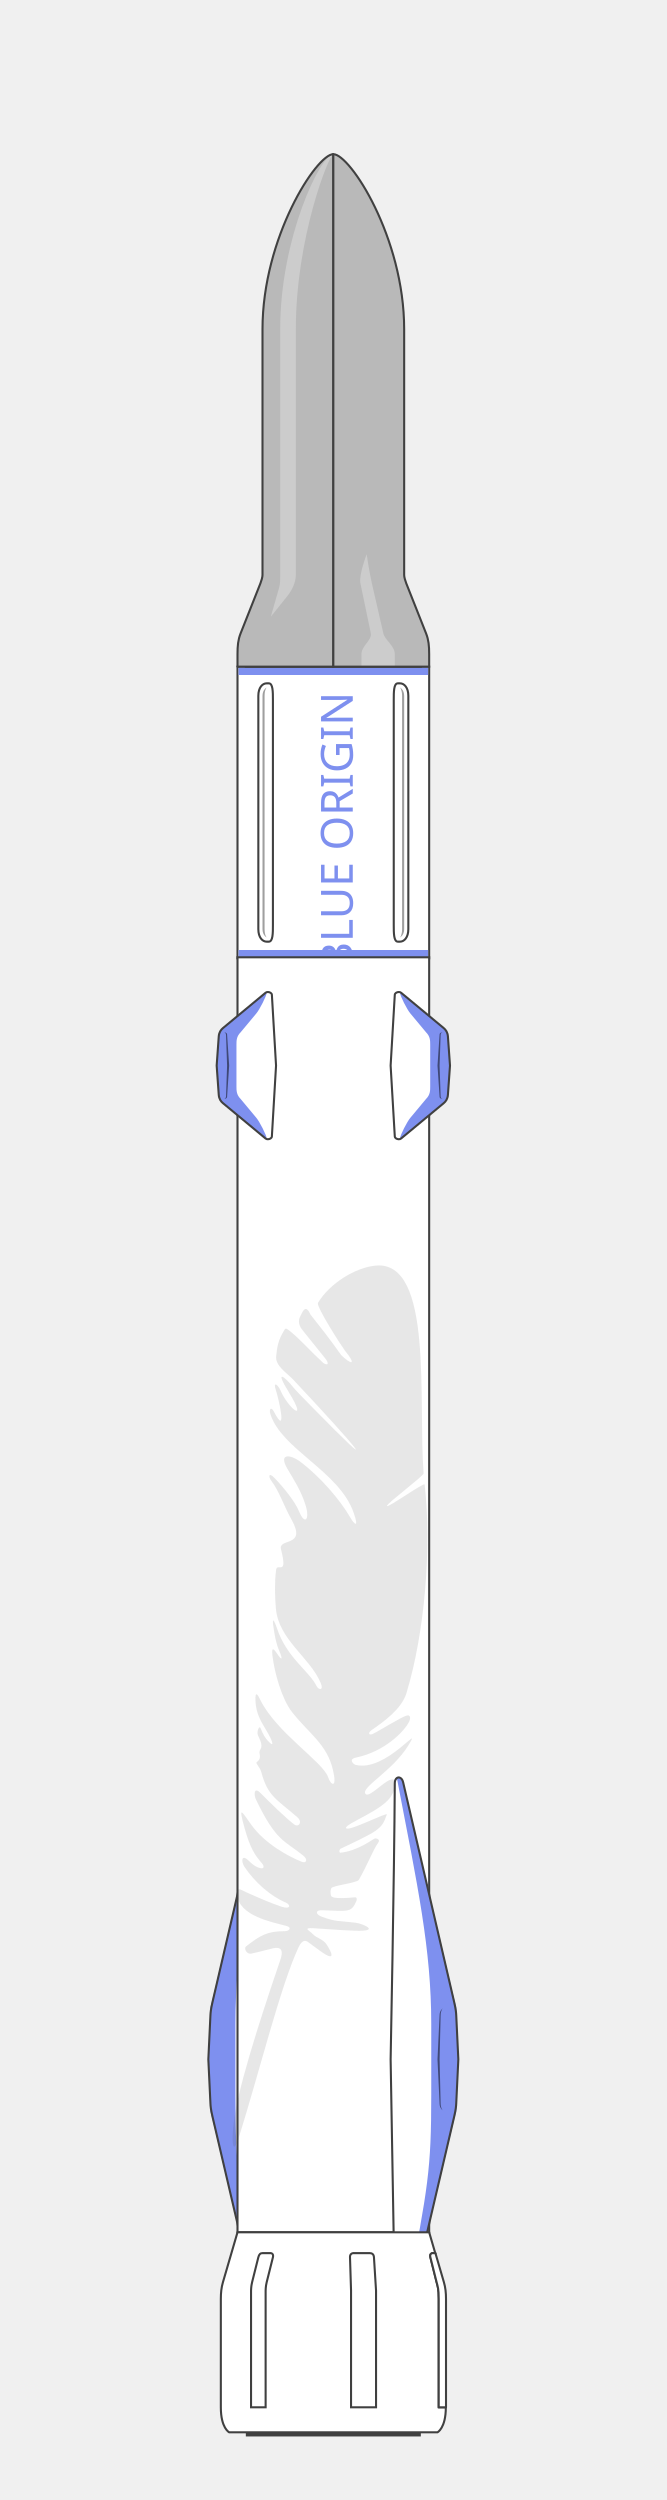
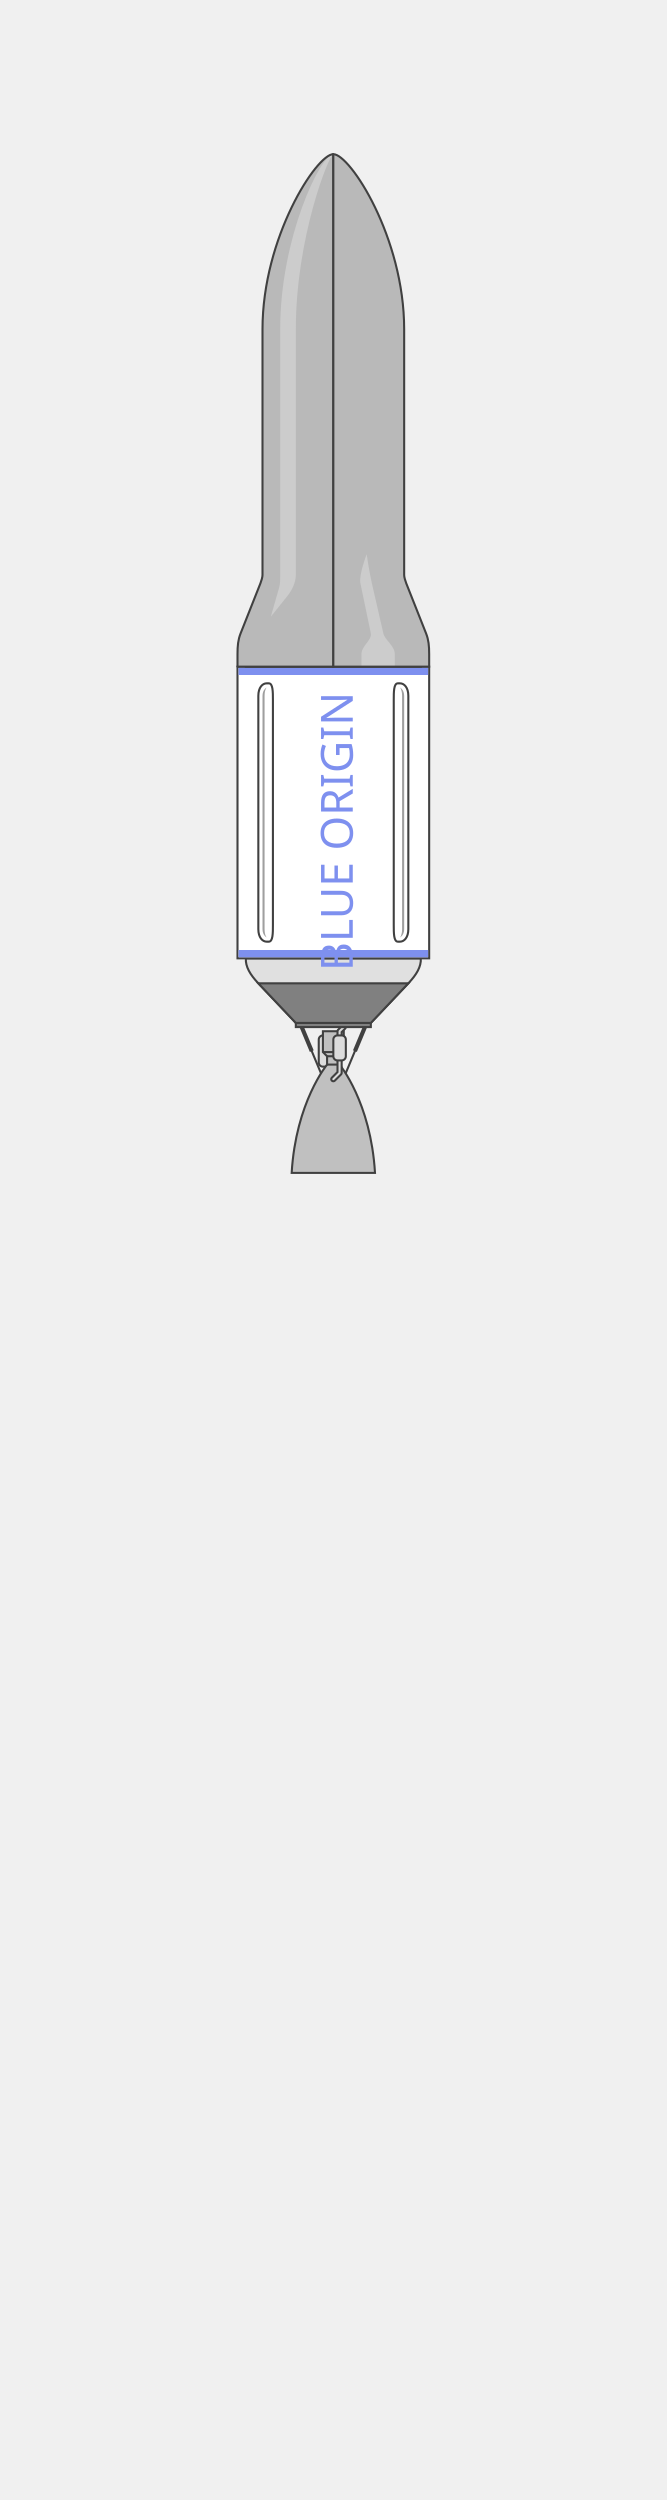
<svg xmlns="http://www.w3.org/2000/svg" xmlns:xlink="http://www.w3.org/1999/xlink" width="640" height="2400" viewBox="0 0 640 2400" id="svg2" version="1.1">
  <defs id="defs4">
    <linearGradient id="linearGradient5059">
      <stop style="stop-color:#e8e8e8;stop-opacity:1;" offset="0" id="stop5055" />
      <stop style="stop-color:#e8e8e8;stop-opacity:0;" offset="1" id="stop5057" />
    </linearGradient>
    <linearGradient xlink:href="#linearGradient5059" id="linearGradient5061" x1="276" y1="-504" x2="276" y2="-476" gradientUnits="userSpaceOnUse" gradientTransform="translate(0,1032)" />
    <linearGradient id="linearGradient5977">
      <stop style="stop-color:#ff8800;stop-opacity:1;" offset="0" id="stop5979" />
      <stop style="stop-color:#ff8800;stop-opacity:0;" offset="1" id="stop5981" />
    </linearGradient>
    <linearGradient xlink:href="#linearGradient5977" id="linearGradient5861" gradientUnits="userSpaceOnUse" x1="112" y1="929.362" x2="104" y2="965.362" gradientTransform="matrix(-1,0,0,1,255,0)" />
    <linearGradient xlink:href="#linearGradient5977" id="linearGradient5907" gradientUnits="userSpaceOnUse" gradientTransform="matrix(-1,0,0,1,256,0)" x1="112" y1="929.362" x2="104" y2="965.362" />
    <linearGradient xlink:href="#linearGradient5977" id="linearGradient6157" gradientUnits="userSpaceOnUse" gradientTransform="matrix(-1,0,0,1,256,0)" x1="112" y1="929.362" x2="108" y2="962.362" />
  </defs>
  <g id="layer1" transform="translate(0,1347.638)" style="display:inline;opacity:1" />
  <g id="layer5" transform="translate(0,352)" style="display:inline">
    <g id="layer17" transform="translate(0,-352)">
-       <g style="display:inline" id="g1074" transform="translate(0,1320)">
+       <g style="display:inline" id="g1074" transform="translate(0,1322)">
+         <rect ry="4" rx="4" y="-328" x="306" height="30" width="14" id="rect45196" style="opacity:1;fill:#dcdcdc;fill-opacity:1;fill-rule:nonzero;stroke:#404040;stroke-width:2;stroke-linecap:butt;stroke-linejoin:round;stroke-miterlimit:4;stroke-dasharray:none;stroke-opacity:1" />
        <path style="display:inline;opacity:1;fill:#c0c0c0;fill-opacity:1;fill-rule:evenodd;stroke:#404040;stroke-width:2;stroke-linecap:butt;stroke-linejoin:miter;stroke-miterlimit:4;stroke-dasharray:none;stroke-opacity:1" d="m 310,988 v 20 l 4,4 v 8 c 0,0 -30,36 -34,104 h 40 40 c -4,-68 -34,-104 -34,-104 v -8 l 4,-4 v -20 h -10 z" id="path5373" transform="translate(0,-1320)" />
        <path id="path5403" d="m 310,-312 h 20" style="fill:none;fill-rule:evenodd;stroke:#404040;stroke-width:2;stroke-linecap:butt;stroke-linejoin:miter;stroke-miterlimit:4;stroke-dasharray:none;stroke-opacity:1" />
        <path style="fill:none;fill-rule:evenodd;stroke:#404040;stroke-width:2;stroke-linecap:butt;stroke-linejoin:miter;stroke-miterlimit:4;stroke-dasharray:none;stroke-opacity:1" d="m 314,-308 h 12" id="path5405" />
        <path id="path5407" d="m 314,-300 h 12" style="fill:none;fill-rule:evenodd;stroke:#404040;stroke-width:2;stroke-linecap:butt;stroke-linejoin:miter;stroke-miterlimit:4;stroke-dasharray:none;stroke-opacity:1" />
-         <path style="fill:#808080;fill-opacity:1;fill-rule:evenodd;stroke:#404040;stroke-width:2;stroke-linecap:butt;stroke-linejoin:miter;stroke-miterlimit:4;stroke-dasharray:none;stroke-opacity:1" d="m 284,976 v 4 l 20,8 h 16 16 l 20,-8 v -4 h -36 z" transform="translate(0,-1320)" id="path226" />
-         <path id="path232" d="m 284,-340 h 72" style="fill:none;fill-rule:evenodd;stroke:#404040;stroke-width:2;stroke-linecap:butt;stroke-linejoin:miter;stroke-miterlimit:4;stroke-dasharray:none;stroke-opacity:1" />
        <path style="fill:none;fill-rule:evenodd;stroke:#404040;stroke-width:2;stroke-linecap:round;stroke-linejoin:miter;stroke-miterlimit:4;stroke-dasharray:none;stroke-opacity:1" d="m 288,-340 20,48" id="path234" />
        <path id="path1043" d="m 288,-340 11.286,27.087" style="fill:none;fill-rule:evenodd;stroke:#404040;stroke-width:4;stroke-linecap:butt;stroke-linejoin:miter;stroke-miterlimit:4;stroke-dasharray:none;stroke-opacity:1" />
        <path id="path1045" d="m 352,-340 -20,48" style="fill:none;fill-rule:evenodd;stroke:#404040;stroke-width:2;stroke-linecap:round;stroke-linejoin:miter;stroke-miterlimit:4;stroke-dasharray:none;stroke-opacity:1" />
        <path style="fill:none;fill-rule:evenodd;stroke:#404040;stroke-width:4;stroke-linecap:butt;stroke-linejoin:miter;stroke-miterlimit:4;stroke-dasharray:none;stroke-opacity:1" d="m 352,-340 -11.286,27.087" id="path1047" />
        <path style="fill:none;fill-rule:evenodd;stroke:#404040;stroke-width:6;stroke-linecap:round;stroke-linejoin:round;stroke-miterlimit:4;stroke-dasharray:none;stroke-opacity:1" d="m 326,-304 v 12 l -6,6" id="path1051" />
        <path id="path1053" d="m 326,-304 v 12 l -6,6" style="fill:none;fill-rule:evenodd;stroke:#dcdcdc;stroke-width:2;stroke-linecap:round;stroke-linejoin:round;stroke-miterlimit:4;stroke-dasharray:none;stroke-opacity:1" />
        <path id="path1055" d="m 330,-346 v 10 l -4,4 v 6" style="fill:none;fill-rule:evenodd;stroke:#404040;stroke-width:6;stroke-linecap:round;stroke-linejoin:round;stroke-miterlimit:4;stroke-dasharray:none;stroke-opacity:1" />
        <path style="fill:none;fill-rule:evenodd;stroke:#dcdcdc;stroke-width:2;stroke-linecap:round;stroke-linejoin:round;stroke-miterlimit:4;stroke-dasharray:none;stroke-opacity:1" d="m 330,-346 v 10 l -4,4 v 6" id="path1057" />
        <rect style="opacity:1;fill:#dcdcdc;fill-opacity:1;fill-rule:nonzero;stroke:#404040;stroke-width:2;stroke-linecap:butt;stroke-linejoin:round;stroke-miterlimit:4;stroke-dasharray:none;stroke-opacity:1" id="rect1049" width="12" height="24" x="320" y="-328" rx="4" ry="4" />
+         <path style="fill:#808080;fill-opacity:1;fill-rule:evenodd;stroke:#404040;stroke-width:2;stroke-linecap:butt;stroke-linejoin:miter;stroke-miterlimit:4;stroke-dasharray:none;stroke-opacity:1" d="m 284,-340 v 4 h 72 v -4 h -36 z" id="path226" />
      </g>
    </g>
    <g id="layer16" transform="translate(0,-352)" style="display:inline">
      <g id="g36270">
-         <path style="display:inline;fill:#808080;fill-opacity:1;fill-rule:evenodd;stroke:#404040;stroke-width:2;stroke-linecap:butt;stroke-linejoin:miter;stroke-miterlimit:4;stroke-dasharray:none;stroke-opacity:1" d="m 236,568 v 8 c 20,28 48,48 48,48 h 36 36 c 0,0 28,-20 48,-48 v -8 h -84 z" id="path4553" transform="translate(0,352)" />
-         <path style="display:inline;fill:none;fill-rule:evenodd;stroke:#404040;stroke-width:2;stroke-linecap:butt;stroke-linejoin:miter;stroke-miterlimit:4;stroke-dasharray:none;stroke-opacity:1" d="M 236,576 H 404" id="path232-1" transform="translate(0,352)" />
+         <path style="display:inline;fill:#e0e0e0;fill-opacity:1;fill-rule:evenodd;stroke:#404040;stroke-width:2;stroke-linecap:butt;stroke-linejoin:miter;stroke-miterlimit:4;stroke-dasharray:none;stroke-opacity:1" d="m 236,920 c -0.393,8 4,15.556 12,24 l 36,38 h 36 36 l 36,-38 c 8,-8.444 12.393,-16 12,-24 h -84 z" id="path45190" />
+         <path style="display:inline;fill:#808080;fill-opacity:1;fill-rule:evenodd;stroke:#404040;stroke-width:2;stroke-linecap:butt;stroke-linejoin:miter;stroke-miterlimit:4;stroke-dasharray:none;stroke-opacity:1" d="m 248,944 36,38 h 36 36 l 36,-38 h -72 z" id="path45188" />
      </g>
    </g>
    <g id="layer18" style="display:inline">
      <g style="display:inline" id="g36294">
        <rect style="opacity:1;fill:#ffffff;fill-opacity:1;fill-rule:nonzero;stroke:#404040;stroke-width:2;stroke-miterlimit:4;stroke-dasharray:none;stroke-opacity:1" id="rect4967" width="184" height="280" x="228" y="288" />
        <rect y="560" x="229" height="7" width="182" id="rect15808" style="opacity:1;fill:#7e90ef;fill-opacity:1;fill-rule:nonzero;stroke:none;stroke-width:2;stroke-linejoin:round;stroke-miterlimit:4;stroke-dasharray:none;stroke-opacity:1" />
        <rect style="opacity:1;fill:#7e90ef;fill-opacity:1;fill-rule:nonzero;stroke:none;stroke-width:2;stroke-linejoin:round;stroke-miterlimit:4;stroke-dasharray:none;stroke-opacity:1" id="rect15810" width="182" height="7" x="229" y="289" />
      </g>
    </g>
    <g id="layer19" style="display:inline">
      <text xml:space="preserve" style="font-style:normal;font-variant:normal;font-weight:normal;font-stretch:normal;font-size:20px;line-height:25px;font-family:Oswald;-inkscape-font-specification:Oswald;text-align:center;letter-spacing:0px;word-spacing:0px;text-anchor:middle;display:inline;fill:#7e90ef;fill-opacity:1;stroke:none;stroke-width:1px;stroke-linecap:butt;stroke-linejoin:miter;stroke-opacity:1" x="-428" y="338.656" id="text4998" transform="rotate(-90)">
        <tspan id="tspan4996" x="-428" y="338.656" style="font-size:42.667px;fill:#7e90ef;fill-opacity:1">BLUE ORIGIN</tspan>
      </text>
    </g>
    <g id="layer20" style="display:inline">
      <g style="display:inline" id="g36306">
        <path style="display:inline;fill:#808080;fill-opacity:1;fill-rule:evenodd;stroke:#404040;stroke-width:2;stroke-linecap:butt;stroke-linejoin:miter;stroke-miterlimit:4;stroke-dasharray:none;stroke-opacity:1" d="m 236,288 v -8 l 48,-48 h 36 36 l 48,48 v 8 h -84 z" id="path35797" />
        <path id="path232-1-9" d="M 236,279.933 H 404" style="display:inline;fill:none;fill-rule:evenodd;stroke:#404040;stroke-width:2;stroke-linecap:butt;stroke-linejoin:miter;stroke-miterlimit:4;stroke-dasharray:none;stroke-opacity:1" />
      </g>
    </g>
    <g id="layer21" style="display:inline">
      <g style="display:inline" id="g15330" transform="translate(0,792)">
        <path transform="translate(0,-968)" id="path5017" d="m 256,480 c -4,0 -8,4 -8,12 v 224 c 0,8 4,12 8,12 h 2 c 4,0 4,-8 4,-16 V 496 c 0,-8 0,-16 -4,-16 z" style="fill:none;fill-rule:evenodd;stroke:#404040;stroke-width:2;stroke-linecap:butt;stroke-linejoin:miter;stroke-miterlimit:4;stroke-dasharray:none;stroke-opacity:1" />
        <path transform="translate(0,-968)" id="path5033" d="m 256,484 c 0,0 -4,2 -4,8 v 100 124 c 0,6 4,8 4,8 0,0 -2,-2 -2,-8 V 592 492 c 0,-6 2,-8 2,-8 z" style="fill:#404040;fill-opacity:0.502;fill-rule:evenodd;stroke:none;stroke-width:1px;stroke-linecap:butt;stroke-linejoin:miter;stroke-opacity:1" />
      </g>
      <g style="display:inline" transform="matrix(-1,0,0,1,640,792)" id="g15761">
        <path style="fill:none;fill-rule:evenodd;stroke:#404040;stroke-width:2;stroke-linecap:butt;stroke-linejoin:miter;stroke-miterlimit:4;stroke-dasharray:none;stroke-opacity:1" d="m 256,480 c -4,0 -8,4 -8,12 v 224 c 0,8 4,12 8,12 h 2 c 4,0 4,-8 4,-16 V 496 c 0,-8 0,-16 -4,-16 z" id="path15757" transform="translate(0,-968)" />
        <path style="fill:#404040;fill-opacity:0.502;fill-rule:evenodd;stroke:none;stroke-width:1px;stroke-linecap:butt;stroke-linejoin:miter;stroke-opacity:1" d="m 256,484 c 0,0 -4,2 -4,8 v 100 124 c 0,6 4,8 4,8 0,0 -2,-2 -2,-8 V 592 492 c 0,-6 2,-8 2,-8 z" id="path15759" transform="translate(0,-968)" />
      </g>
    </g>
  </g>
-   <g id="layer4" transform="translate(0,1320)" style="display:inline">
+   <g id="layer4" transform="translate(0,1320)" style="display:none">
    <g id="layer13" style="display:inline">
      <g style="display:inline" transform="translate(-399,821)" id="g16227">
        <path style="fill:#ffffff;fill-opacity:1;fill-rule:evenodd;stroke:none;stroke-width:2;stroke-linecap:butt;stroke-linejoin:miter;stroke-miterlimit:4;stroke-dasharray:none;stroke-opacity:1" d="M 382.793,1707.332 C 381.001,1707.355 379,1709 379,1713 c -0.495,88.335 -4,265 -4,265 l 2.884,166.494 L 389,2199 c 0.799,3.919 2.001,5.645 3.793,5.668 C 393.607,2204.678 396.058,2204.035 397,2200 l 39,-167 c 1.627,-6.965 1.857,-10.001 2,-13 l 2,-42 -2,-42 c -0.143,-2.999 -0.382,-6.033 -2,-13 l -49,-211 c -0.937,-4.036 -3.393,-4.678 -4.207,-4.668 z" transform="matrix(-1,0,0,1,1039,-2142)" id="path16219" />
        <path id="path16221" transform="matrix(-1,0,0,1,1039,-2142)" d="M 382.795,1707.365 C 381.766,1707.425 381,1708 381,1708 c 20,104 33,164 33,236 v 34 34 c 0,72 -3,88 -23,192 0,0 0.766,0.575 1.795,0.635 C 394.118,2204.712 395.875,2203.938 397,2200 l 37,-156 4,-16 2,-50 -2,-50 -4,-16 -47,-200 c -1.125,-3.938 -2.882,-4.712 -4.205,-4.635 z" style="fill:#7e90ef;fill-opacity:1;fill-rule:evenodd;stroke:none;stroke-width:1px;stroke-linecap:butt;stroke-linejoin:miter;stroke-opacity:1" />
        <path id="path16225" transform="matrix(-1,0,0,1,1039,-2142)" d="M 382.793,1707.332 C 381.001,1707.355 379,1709 379,1713 c -0.495,88.335 -4,265 -4,265 l 2.884,166.494 L 389,2199 c 0.799,3.919 2.001,5.645 3.793,5.668 C 393.607,2204.678 396.058,2204.035 397,2200 l 39,-167 c 1.627,-6.965 1.857,-10.001 2,-13 l 2,-42 -2,-42 c -0.143,-2.999 -0.382,-6.033 -2,-13 l -49,-211 c -0.937,-4.036 -3.393,-4.678 -4.207,-4.668 z" style="fill:none;fill-opacity:1;fill-rule:evenodd;stroke:#404040;stroke-width:2;stroke-linecap:butt;stroke-linejoin:miter;stroke-miterlimit:4;stroke-dasharray:none;stroke-opacity:1" />
      </g>
    </g>
    <g id="layer8" style="display:inline">
      <path id="path35953" d="M 228,-401 V 823 H 412 V -401 h -92 z" style="display:inline;opacity:1;fill:#ffffff;fill-opacity:1;fill-rule:nonzero;stroke:#404040;stroke-width:2;stroke-miterlimit:4;stroke-dasharray:none;stroke-opacity:1" />
    </g>
    <g id="layer9" style="display:inline">
      <path style="display:inline;fill:#404040;fill-opacity:0.125;fill-rule:evenodd;stroke:none;stroke-width:1.102px;stroke-linecap:butt;stroke-linejoin:miter;stroke-opacity:1" d="m 269.802,559.412 c 2.586,-9.652 -2.504,-10.56 -9.389,-8.632 -6.885,1.928 -16.163,4.013 -18.977,4.639 -4.957,1.102 -7.515,-5.124 -5.233,-6.885 13.488,-10.405 19.957,-14.596 36.904,-14.596 5.119,0 6.991,-3.674 2.203,-4.957 -13.455,-3.605 -46,-9.514 -47.564,-30.013 -0.646,-8.468 3.049,-4.885 8.969,-2.25 13.379,5.955 23.092,10.177 33.618,13.714 8.912,2.995 8.935,-1.921 3.875,-4.034 -14.328,-5.982 -29.9,-19.65 -39.658,-34.425 -3.019,-4.571 -3.216,-13.357 4.957,-4.957 3.608,3.708 7.356,5.701 10.443,6.415 3.427,0.793 4.055,-1.615 1.578,-4.555 -6.447,-7.651 -11.115,-13.497 -16.842,-34.29 -5.808,-21.088 -3.26,-16.846 6.354,-3.11 12.836,18.34 36.101,30.861 48.59,35.816 4.804,1.906 5.851,-2.371 1.652,-5.783 -18.197,-14.791 -25.962,-13.284 -45.442,-53.704 -2.388,-4.956 -2.085,-12.868 4.131,-6.61 10.417,10.489 24.172,23.945 32.498,30.294 4.038,3.08 8.588,-2.114 2.754,-7.16 -19.9,-17.215 -28.177,-19.931 -34.411,-43.196 -1.307,-4.879 -5.656,-8.072 -4.421,-9.406 1.15,-1.242 4.142,-2.324 2.818,-8.335 -1.169,-5.305 5.528,-3.326 -1.458,-17.253 -1.719,-3.428 1.119,-10.489 2.495,-6.91 2.358,6.132 4.63,9.467 6.774,11.801 7.991,8.698 3.391,-1.895 0.111,-7.394 -6.485,-10.872 -11.354,-18.189 -11.89,-30.837 -0.491,-11.612 3.08,-4.103 4.507,-1.179 15.473,31.703 60.345,59.735 65.218,74.428 2.618,7.895 8.99,11.497 4.682,-6.885 -5.8,-24.745 -22.581,-34.487 -39.033,-55.232 -10.415,-13.133 -17.26,-38.902 -19.102,-54.885 -1.188,-10.309 2.599,-4.317 5.672,0.156 2.229,3.244 5.317,6.077 0.687,-4.882 -3.262,-7.721 -4.105,-14.717 -5.099,-20.677 -2.523,-15.123 1.68,-4.91 3.01,-0.812 9.237,28.465 31.223,41.483 38.167,55.915 1.692,3.516 7.294,4.725 3.856,-3.305 -10.546,-24.632 -40.322,-41.212 -42.963,-71.33 -0.937,-10.685 -1.379,-25.187 0.209,-37.024 1.023,-7.621 11.565,7.143 4.717,-19.747 -2.872,-11.276 25.098,-1.631 10.257,-28.209 -7.778,-13.931 -11.958,-27.586 -19.59,-37.575 -2.823,-3.695 -2.871,-8.813 3.029,-2.754 9.16,9.406 19.99,23.238 23.409,31.671 5.789,14.278 10.517,8.271 6.735,-4.593 -4.307,-14.649 -11.945,-25.932 -17.751,-35.892 -8.991,-15.424 3.359,-13.459 11.842,-7.158 19.848,14.743 39.081,37.443 48.746,54.252 3.559,6.189 8.514,10.7 3.029,-4.957 C 325.54,92.327 270.581,71.699 259.612,37.659 c -1.756,-5.449 0.962,-7.007 3.029,-3.029 13.933,26.812 4.7,-12.657 2.184,-20.118 -2.979,-8.832 1.994,-5.412 4.457,0.328 7.401,17.254 26.933,32.527 8.15,1.985 -15.341,-24.945 -2.457,-13.355 3.611,-5.595 2.808,3.59 11.546,12.387 19.282,20.277 69.649,71.036 42.744,38.549 -18.681,-26.896 -6.383,-6.801 -17.451,-13.302 -16.524,-22.583 0.884,-8.853 1.887,-15.269 7.203,-24.057 1.52,-2.513 1.422,-3.876 5.739,-0.386 10.73,8.673 20.493,20.09 31.892,30.475 2.25,2.049 7.256,3.323 2.952,-3.143 -0.907,-1.363 -23.39,-28.774 -24.184,-30.277 -2.844,-5.381 -1.491,-8.769 -0.707,-10.495 3.038,-6.425 5.538,-12.121 10.091,-2.099 21.538,26.851 28.614,38.04 29.475,38.881 9.111,8.904 15.55,10.438 3.482,-4.417 -2.241,-2.759 -27.85,-42.34 -25.796,-45.775 11.279,-18.862 35.958,-33.819 55.142,-35.734 56.149,-5.606 40.766,131.385 46.268,199.392 0.206,2.545 -35.398,28.778 -35.206,31.331 0.182,2.422 35.935,-23.003 36.202,-20.64 6.743,59.757 0.35,141.802 -17.52,200.406 -4.58,15.019 -21.526,27.237 -33.411,35.413 -3.752,2.581 -2.779,5.345 0.999,3.717 4.861,-2.095 27.622,-16.502 32.963,-17.763 2.933,-0.693 3.864,2.092 2.094,5.839 -4.59,9.718 -24.192,29.061 -50.659,34.459 -8.597,1.753 -2.303,6.709 -1.008,7.049 29.434,7.71 65.598,-42.621 50.95,-18.727 -15.174,24.75 -45.654,40.283 -41.311,46.543 3.929,5.662 23.968,-20.03 28.367,-12.393 1.315,2.282 -0.159,9.099 -2.957,13.444 -6.925,14.424 -45.335,27.636 -43.969,31.886 1.351,4.202 40.234,-15.953 39.133,-12.951 -2.648,7.218 -3.786,10.412 -10.653,15.451 -6.151,4.514 -26.413,13.851 -33.598,17.236 -1.527,0.719 -1.684,4.061 -0.347,3.924 17.211,-1.761 31.418,-13.313 33.016,-13.654 2.019,-0.431 5.674,1.022 3.201,4.225 -4.318,5.593 -10.079,20.896 -18.445,35.435 -1.746,3.035 -25.59,5.526 -26.554,8.118 -1.058,2.844 -0.594,4.778 -0.321,6.801 0.572,4.256 18.26,2.174 23.31,1.88 1.824,-0.106 1.749,2.416 1.1,3.838 -5.003,10.961 -7.367,9.445 -32.837,8.572 -6.811,-0.233 -6.354,3.933 -0.534,6.121 14.055,5.283 16.198,3.779 32.77,5.88 6.839,0.867 25.128,8.649 -1.151,7.644 -15.931,-0.609 -23.34,-1.481 -39.257,-2.381 -10.724,-0.606 -4.105,2.145 -0.968,5.43 4.462,4.672 9.873,4.643 13.603,10.365 4.677,7.173 9.481,17.415 -6.092,6.153 -4.433,-3.205 -6.712,-4.894 -12.218,-8.935 -3.968,-2.912 -7.102,1.679 -8.768,5.252 -17.278,37.059 -38.373,122.279 -57.559,183.419 -6.78,21.605 -8.355,-3.814 -0.551,-38.006 11.567,-50.674 40.21,-131.254 41.311,-135.361 z" id="path4589" />
    </g>
    <g id="layer10" style="display:inline">
      <g style="display:inline" transform="matrix(-1,0,0,1,1039,-133)" id="g4493">
        <path id="path15793" transform="matrix(-1,0,0,1,1039,-1188)" d="M 382.793,953.332 C 381.001,953.355 379.093,954.424 379,956 l -4,68 4,68 c 0.093,1.576 2.001,2.645 3.793,2.668 C 383.607,1094.678 384.413,1094.487 385,1094 l 41,-34 c 1.961,-1.627 3.719,-4.073 4,-8 l 2,-28 -2,-28 c -0.281,-3.927 -2.039,-6.373 -4,-8 l -41,-34 c -0.587,-0.487 -1.393,-0.678 -2.207,-0.668 z" style="fill:#ffffff;fill-opacity:1;fill-rule:evenodd;stroke:none;stroke-width:2;stroke-linecap:butt;stroke-linejoin:miter;stroke-miterlimit:4;stroke-dasharray:none;stroke-opacity:1" />
        <path style="fill:#7e90ef;fill-opacity:1;fill-rule:evenodd;stroke:none;stroke-width:1px;stroke-linecap:butt;stroke-linejoin:miter;stroke-opacity:1" d="m 384,954 c 0,3 6.895,16.405 10,20 l 15,18 c 4,4 4,8 4,12 v 20 20 c 0,4 0,8 -4,12 l -15,18 c -3.105,3.595 -10,17 -10,20 3,-1 42,-34 42,-34 2,-1.579 3.719,-4.073 4,-8 l 2,-28 -2,-28 c -0.281,-3.927 -2,-6.421 -4,-8 0,0 -39,-33 -42,-34 z" transform="matrix(-1,0,0,1,1039,-1188)" id="path4524" />
        <path style="fill:none;fill-opacity:1;fill-rule:evenodd;stroke:#404040;stroke-width:2;stroke-linecap:butt;stroke-linejoin:miter;stroke-miterlimit:4;stroke-dasharray:none;stroke-opacity:1" d="M 382.793,953.332 C 381.001,953.355 379.093,954.424 379,956 l -4,68 4,68 c 0.093,1.576 2.001,2.645 3.793,2.668 C 383.607,1094.678 384.413,1094.487 385,1094 l 41,-34 c 1.961,-1.627 3.719,-4.073 4,-8 l 2,-28 -2,-28 c -0.281,-3.927 -2.039,-6.373 -4,-8 l -41,-34 c -0.587,-0.487 -1.393,-0.678 -2.207,-0.668 z" transform="matrix(-1,0,0,1,1039,-1188)" id="path4529" />
        <path style="fill:#000000;fill-opacity:0.502;fill-rule:evenodd;stroke:none;stroke-width:1px;stroke-linecap:butt;stroke-linejoin:miter;stroke-opacity:1" d="m 425,992 c 1e-13,0 -2.867,-5e-13 -3,2 l -2,30 2,30 c 0.133,2 3,2 3,2 0,0 -2,0 -2,-3 l -1,-29 1,-29 c 0,-3 2,-3 2,-3 z" transform="matrix(-1,0,0,1,1039,-1188)" id="path4491" />
      </g>
      <g style="display:inline" id="g15806" transform="translate(-399,-133)">
        <path style="fill:#ffffff;fill-opacity:1;fill-rule:evenodd;stroke:none;stroke-width:2;stroke-linecap:butt;stroke-linejoin:miter;stroke-miterlimit:4;stroke-dasharray:none;stroke-opacity:1" d="M 382.793,953.332 C 381.001,953.355 379.093,954.424 379,956 l -4,68 4,68 c 0.093,1.576 2.001,2.645 3.793,2.668 C 383.607,1094.678 384.413,1094.487 385,1094 l 41,-34 c 1.961,-1.627 3.719,-4.073 4,-8 l 2,-28 -2,-28 c -0.281,-3.927 -2.039,-6.373 -4,-8 l -41,-34 c -0.587,-0.487 -1.393,-0.678 -2.207,-0.668 z" transform="matrix(-1,0,0,1,1039,-1188)" id="path15798" />
        <path id="path15800" transform="matrix(-1,0,0,1,1039,-1188)" d="m 384,954 c 0,3 6.895,16.405 10,20 l 15,18 c 4,4 4,8 4,12 v 20 20 c 0,4 0,8 -4,12 l -15,18 c -3.105,3.595 -10,17 -10,20 3,-1 42,-34 42,-34 2,-1.579 3.719,-4.073 4,-8 l 2,-28 -2,-28 c -0.281,-3.927 -2,-6.421 -4,-8 0,0 -39,-33 -42,-34 z" style="fill:#7e90ef;fill-opacity:1;fill-rule:evenodd;stroke:none;stroke-width:1px;stroke-linecap:butt;stroke-linejoin:miter;stroke-opacity:1" />
        <path id="path15802" transform="matrix(-1,0,0,1,1039,-1188)" d="M 382.793,953.332 C 381.001,953.355 379.093,954.424 379,956 l -4,68 4,68 c 0.093,1.576 2.001,2.645 3.793,2.668 C 383.607,1094.678 384.413,1094.487 385,1094 l 41,-34 c 1.961,-1.627 3.719,-4.073 4,-8 l 2,-28 -2,-28 c -0.281,-3.927 -2.039,-6.373 -4,-8 l -41,-34 c -0.587,-0.487 -1.393,-0.678 -2.207,-0.668 z" style="fill:none;fill-opacity:1;fill-rule:evenodd;stroke:#404040;stroke-width:2;stroke-linecap:butt;stroke-linejoin:miter;stroke-miterlimit:4;stroke-dasharray:none;stroke-opacity:1" />
        <path id="path15804" transform="matrix(-1,0,0,1,1039,-1188)" d="m 425,992 c 1e-13,0 -2.867,-5e-13 -3,2 l -2,30 2,30 c 0.133,2 3,2 3,2 0,0 -2,0 -2,-3 l -1,-29 1,-29 c 0,-3 2,-3 2,-3 z" style="fill:#000000;fill-opacity:0.502;fill-rule:evenodd;stroke:none;stroke-width:1px;stroke-linecap:butt;stroke-linejoin:miter;stroke-opacity:1" />
      </g>
      <g style="display:inline" id="g4499" transform="matrix(-1,0,0,1,1039,821)">
        <path id="path16217" transform="matrix(-1,0,0,1,1039,-2142)" d="M 382.793,1707.332 C 381.001,1707.355 379,1709 379,1713 c -0.495,88.335 -4,265 -4,265 l 2.884,166.494 L 389,2199 c 0.799,3.919 2.001,5.645 3.793,5.668 C 393.607,2204.678 396.058,2204.035 397,2200 l 39,-167 c 1.627,-6.965 1.857,-10.001 2,-13 l 2,-42 -2,-42 c -0.143,-2.999 -0.382,-6.033 -2,-13 l -49,-211 c -0.937,-4.036 -3.393,-4.678 -4.207,-4.668 z" style="fill:#ffffff;fill-opacity:1;fill-rule:evenodd;stroke:none;stroke-width:2;stroke-linecap:butt;stroke-linejoin:miter;stroke-miterlimit:4;stroke-dasharray:none;stroke-opacity:1" />
        <path style="fill:#7e90ef;fill-opacity:1;fill-rule:evenodd;stroke:none;stroke-width:1px;stroke-linecap:butt;stroke-linejoin:miter;stroke-opacity:1" d="M 382.795,1707.365 C 381.766,1707.425 381,1708 381,1708 c 20,104 33,164 33,236 v 34 34 c 0,72 -3,88 -23,192 0,0 0.766,0.575 1.795,0.635 C 394.118,2204.712 395.875,2203.938 397,2200 l 37,-156 4,-16 2,-50 -2,-50 -4,-16 -47,-200 c -1.125,-3.938 -2.882,-4.712 -4.205,-4.635 z" transform="matrix(-1,0,0,1,1039,-2142)" id="path4536-3" />
        <path style="fill:#000000;fill-opacity:0.502;fill-rule:evenodd;stroke:none;stroke-width:1px;stroke-linecap:butt;stroke-linejoin:miter;stroke-opacity:1" d="m 425,1929 c -1e-13,0 -2.814,2.002 -3,6 l -2,43 2,43 c 0.186,3.998 3,6 3,6 0,0 -2,-2 -2,-7 l -1,-42 1,-42 c 1e-13,-5 2,-7 2,-7 z" transform="matrix(-1,0,0,1,1039,-2142)" id="path4497" />
        <path style="fill:none;fill-opacity:1;fill-rule:evenodd;stroke:#404040;stroke-width:2;stroke-linecap:butt;stroke-linejoin:miter;stroke-miterlimit:4;stroke-dasharray:none;stroke-opacity:1" d="M 382.793,1707.332 C 381.001,1707.355 379,1709 379,1713 c -0.495,88.335 -4,265 -4,265 l 2.884,166.494 L 389,2199 c 0.799,3.919 2.001,5.645 3.793,5.668 C 393.607,2204.678 396.058,2204.035 397,2200 l 39,-167 c 1.627,-6.965 1.857,-10.001 2,-13 l 2,-42 -2,-42 c -0.143,-2.999 -0.382,-6.033 -2,-13 l -49,-211 c -0.937,-4.036 -3.393,-4.678 -4.207,-4.668 z" transform="matrix(-1,0,0,1,1039,-2142)" id="path15763" />
      </g>
    </g>
    <g id="layer11" style="display:inline" />
    <g id="layer14" style="display:inline">
      <path id="path36174" d="m 228,2143 -14,48 c -1.458,5 -2,10 -2,16 v 104 c 0,20 8,24 8,24 h 100 100 c 0,0 8,-4 8,-24 h -6.834 v -104 c -1e-13,-10 -0.962,-11.847 -2,-16 l -6,-24 c -0.733,-2.933 1,-4 2,-4 h 2.668 L 412,2143 Z" style="display:inline;opacity:1;fill:#ffffff;fill-opacity:1;fill-rule:nonzero;stroke:#404040;stroke-width:2;stroke-miterlimit:4;stroke-dasharray:none;stroke-opacity:1" transform="translate(0,-1320)" />
      <path id="path4469" d="m 336,847 c -0.189,-3.017 2,-4 3,-4 h 16 c 2,0 3.811,0.983 4,4 l 2,32 V 991 H 337 V 879 Z" style="display:inline;fill:#ffffff;fill-opacity:1;fill-rule:evenodd;stroke:#404040;stroke-width:2;stroke-linecap:butt;stroke-linejoin:miter;stroke-miterlimit:4;stroke-dasharray:none;stroke-opacity:1" />
      <path style="display:inline;fill:#ffffff;fill-opacity:1;fill-rule:evenodd;stroke:#404040;stroke-width:2;stroke-linecap:butt;stroke-linejoin:miter;stroke-miterlimit:4;stroke-dasharray:none;stroke-opacity:1" d="m 262,847 c 0.733,-2.933 -1,-4 -2,-4 h -8 c -2,0 -3.267,1.067 -4,4 l -6,24 c -1,4 -1,8 -1,8 v 112 h 14 V 879 c 0,0 0,-4 1,-8 z" id="path4471" />
      <path id="path36033" d="m 415.166,843 c -1,0 -2.733,1.067 -2,4 l 6,24 c 1.038,4.153 2,6 2,16 v 104 h 7 V 887 c 0,-6 -0.542,-11 -2,-16 L 418,843 Z" style="display:inline;fill:#ffffff;fill-opacity:1;fill-rule:evenodd;stroke:#404040;stroke-width:2;stroke-linecap:butt;stroke-linejoin:round;stroke-miterlimit:4;stroke-dasharray:none;stroke-opacity:1" />
      <rect style="display:inline;opacity:1;fill:#404040;fill-opacity:1;fill-rule:nonzero;stroke:none;stroke-width:2;stroke-miterlimit:4;stroke-dasharray:none;stroke-opacity:1" id="rect36352" width="168" height="4" x="236" y="1015" />
    </g>
    <g id="layer15" style="display:none">
      <path style="fill:#5a5a5a;fill-opacity:1;fill-rule:evenodd;stroke:#404040;stroke-width:2;stroke-linecap:butt;stroke-linejoin:miter;stroke-miterlimit:4;stroke-dasharray:none;stroke-opacity:1" d="m 385.166,892 11.328,2.079 12.623,37.227 12.145,96.625 c 1.5,4.688 -15.5,4.558 -15.875,1.995 L 392.953,931.007 c -0.501,-3.985 -3.965,-5.829 -3.965,-5.829 C 385.456,918.891 385.166,892 385.166,892 Z" id="path36166" />
      <path id="path36168" d="m 407.621,1030.865 c -0.313,-2.438 11.594,-3.122 11.906,-1.497 l 3.741,30.563 -12.342,-1.698 z" style="fill:#e0e0e0;fill-opacity:1;fill-rule:evenodd;stroke:#404040;stroke-width:2;stroke-linecap:butt;stroke-linejoin:miter;stroke-miterlimit:4;stroke-dasharray:none;stroke-opacity:1" />
      <rect y="1057" x="408.166" height="4" width="18" id="rect36170" style="opacity:1;fill:#5a5a5a;fill-opacity:1;fill-rule:nonzero;stroke:#404040;stroke-width:2;stroke-linecap:round;stroke-linejoin:round;stroke-miterlimit:4;stroke-dasharray:none;stroke-opacity:1" />
      <path style="display:inline;fill:#404040;fill-opacity:1;fill-rule:evenodd;stroke:none;stroke-width:1px;stroke-linecap:butt;stroke-linejoin:miter;stroke-opacity:1" d="m 410.166,1054 c 2.478,0.485 8.578,1.144 11.765,-2.793 0,0 1.137,1.51 1.323,1.589 C 424.138,1056.022 425.994,1056 425.994,1056 l 0.172,1 h -15 z" id="path36172" />
      <path id="path36158" d="m 303,892 c -5,24 -5.76,28 -6,36 l -3,100 h -24 l 3,-100 c 0.24,-8 1,-12 6,-36 z" style="fill:#ffffff;fill-opacity:1;fill-rule:evenodd;stroke:#404040;stroke-width:2;stroke-linecap:butt;stroke-linejoin:round;stroke-miterlimit:4;stroke-dasharray:none;stroke-opacity:1" />
      <path style="fill:#e0e0e0;fill-opacity:1;fill-rule:evenodd;stroke:#404040;stroke-width:2;stroke-linecap:butt;stroke-linejoin:miter;stroke-miterlimit:4;stroke-dasharray:none;stroke-opacity:1" d="m 196.218,1030.798 c 0.132,-0.426 -11.379,-2.095 -11.758,-2.398 l -6.395,31.354 L 190.5,1059 Z" id="path36140" />
      <path id="path36134" d="m 225.5,892 -8.118,4.421 -15.419,36.159 L 182.5,1028 c -0.448,2.435 15.312,4.946 15.677,3.198 l 19.925,-97.687 C 218.905,929.575 222.5,928 222.5,928 c 4,-6 3,-36 3,-36 z" style="fill:#5a5a5a;fill-opacity:1;fill-rule:evenodd;stroke:#404040;stroke-width:2;stroke-linecap:butt;stroke-linejoin:miter;stroke-miterlimit:4;stroke-dasharray:none;stroke-opacity:1" />
      <path style="fill:#ffffff;fill-opacity:1;fill-rule:evenodd;stroke:#404040;stroke-width:2;stroke-linecap:butt;stroke-linejoin:round;stroke-miterlimit:4;stroke-dasharray:none;stroke-opacity:1" d="m 222.5,892 c 0,0 -13.32,28 -15,36 l -21,100 h -5 l 21,-100 c 1.68,-8 15,-36 15,-36 z" id="path36136" />
      <path id="path36138" d="m 224.5,982 -27.768,14" style="fill:none;fill-rule:evenodd;stroke:#404040;stroke-width:4;stroke-linecap:round;stroke-linejoin:miter;stroke-miterlimit:4;stroke-dasharray:none;stroke-opacity:1" />
      <path id="path36152" d="m 289,1028 h -12 l -1,32 h 12 z" style="fill:#e0e0e0;fill-opacity:1;fill-rule:evenodd;stroke:#404040;stroke-width:2;stroke-linecap:butt;stroke-linejoin:miter;stroke-miterlimit:4;stroke-dasharray:none;stroke-opacity:1" />
      <path style="fill:#5a5a5a;fill-opacity:1;fill-rule:evenodd;stroke:#404040;stroke-width:2;stroke-linecap:butt;stroke-linejoin:miter;stroke-miterlimit:4;stroke-dasharray:none;stroke-opacity:1" d="m 291,996 h -14 l -1,32 C 275.956,1030.519 290,1030.254 290,1028 Z" id="path36164" />
      <rect y="1015" x="236" height="4" width="168" id="rect36160" style="display:inline;opacity:1;fill:#404040;fill-opacity:1;fill-rule:nonzero;stroke:none;stroke-width:2;stroke-miterlimit:4;stroke-dasharray:none;stroke-opacity:1" />
      <path id="path36148" d="m 228,2143 -14,48 c -1.458,5 -2,10 -2,16 v 104 c 0,20 8,24 8,24 h 100 100 c 0,0 8,-4 8,-24 h -6.834 v -104 c -1e-13,-10 -0.962,-11.847 -2,-16 l -6,-24 c -0.733,-2.933 1,-4 2,-4 h 2.668 L 412,2143 Z" style="display:inline;opacity:1;fill:#ffffff;fill-opacity:1;fill-rule:nonzero;stroke:#404040;stroke-width:2;stroke-miterlimit:4;stroke-dasharray:none;stroke-opacity:1" transform="translate(0,-1320)" />
      <rect style="opacity:1;fill:#5a5a5a;fill-opacity:1;fill-rule:nonzero;stroke:#404040;stroke-width:2;stroke-linecap:round;stroke-linejoin:round;stroke-miterlimit:4;stroke-dasharray:none;stroke-opacity:1" id="rect36142" width="18" height="4" x="-193.5" y="1057" transform="scale(-1,1)" />
      <path id="path36144" d="m 191.5,1056 -12.735,-4 c -0.884,3.226 -3.094,4 -3.094,4 l -0.172,1 h 15 z" style="display:inline;fill:#404040;fill-opacity:1;fill-rule:evenodd;stroke:none;stroke-width:1px;stroke-linecap:butt;stroke-linejoin:miter;stroke-opacity:1" />
      <path style="display:inline;fill:#787878;fill-opacity:1;fill-rule:evenodd;stroke:#404040;stroke-width:2;stroke-linecap:butt;stroke-linejoin:miter;stroke-miterlimit:4;stroke-dasharray:none;stroke-opacity:1" d="m 336,847 c -0.189,-3.017 2,-4 3,-4 h 16 c 2,0 3.811,0.983 4,4 l 2,32 V 991 H 337 V 879 Z" id="path35992" />
      <path id="path35994" d="m 262,847 c 0.733,-2.933 -1,-4 -2,-4 h -8 c -2,0 -3.267,1.067 -4,4 l -6,24 c -1,4 -1,8 -1,8 v 112 h 14 V 879 c 0,0 0,-4 1,-8 z" style="display:inline;fill:#787878;fill-opacity:1;fill-rule:evenodd;stroke:#404040;stroke-width:2;stroke-linecap:butt;stroke-linejoin:miter;stroke-miterlimit:4;stroke-dasharray:none;stroke-opacity:1" />
      <path style="display:inline;fill:#787878;fill-opacity:1;fill-rule:evenodd;stroke:#404040;stroke-width:2;stroke-linecap:butt;stroke-linejoin:miter;stroke-miterlimit:4;stroke-dasharray:none;stroke-opacity:1" d="m 260,2163 c -2,0 -3.267,1.067 -4,4 l -6,24 c -1,4 -1,8 -1,8 v 112 h 6 v -112 c 0,0 0,-4 1,-8 l 6,-24 c 0.733,-2.933 -1,-4 -2,-4 z" transform="translate(0,-1320)" id="path36023" />
      <path style="display:inline;fill:#787878;fill-opacity:1;fill-rule:evenodd;stroke:#404040;stroke-width:2;stroke-linecap:butt;stroke-linejoin:miter;stroke-miterlimit:4;stroke-dasharray:none;stroke-opacity:1" d="m 339,2163 c -1,0 -3.189,0.983 -3,4 l 1,32 v 112 h 21 v -112 l -2,-32 c -0.189,-3.017 -2,-4 -4,-4 z" transform="translate(0,-1320)" id="path36028" />
      <path style="display:inline;fill:#787878;fill-opacity:1;fill-rule:evenodd;stroke:#404040;stroke-width:2;stroke-linecap:butt;stroke-linejoin:round;stroke-miterlimit:4;stroke-dasharray:none;stroke-opacity:1" d="m 415.166,2163 c -1,0 -2.733,1.067 -2,4 l 6,24 C 420.204,2195.153 421,2197 421,2207 v 104 h 4.332 v -104 c 0,-6 -0.542,-11 -2,-16 z" transform="translate(0,-1320)" id="path36042" />
      <path style="fill:#5a5a5a;fill-opacity:1;fill-rule:evenodd;stroke:#404040;stroke-width:2;stroke-linecap:butt;stroke-linejoin:miter;stroke-miterlimit:4;stroke-dasharray:none;stroke-opacity:1" d="m 421,892 8.118,4.421 15.419,36.159 L 464,1028 l -15.677,3.198 -19.925,-97.687 C 427.595,929.575 424,928 424,928 c -4,-6 -3,-36 -3,-36 z" id="path36087" />
      <path style="fill:#ffffff;fill-opacity:1;fill-rule:evenodd;stroke:#404040;stroke-width:2;stroke-linecap:butt;stroke-linejoin:round;stroke-miterlimit:4;stroke-dasharray:none;stroke-opacity:1" d="m 337,892 c 5,24 5.76,28 6,36 l 3,100 h 24 l -3,-100 c -0.24,-8 -1,-12 -6,-36 z" id="path36047" />
      <path style="fill:#e0e0e0;fill-opacity:1;fill-rule:evenodd;stroke:#404040;stroke-width:2;stroke-linecap:butt;stroke-linejoin:miter;stroke-miterlimit:4;stroke-dasharray:none;stroke-opacity:1" d="m 351,1028 h 12 l 1,32 h -12 z" id="path36054" />
      <rect style="opacity:1;fill:#5a5a5a;fill-opacity:1;fill-rule:nonzero;stroke:#404040;stroke-width:2;stroke-linecap:round;stroke-linejoin:round;stroke-miterlimit:4;stroke-dasharray:none;stroke-opacity:1" id="rect36056" width="18" height="4" x="349" y="1057" />
      <path style="fill:#404040;fill-opacity:1;fill-rule:evenodd;stroke:none;stroke-width:1px;stroke-linecap:butt;stroke-linejoin:miter;stroke-opacity:1" d="m 352,1056 c 0,-1 3,-1 7,-1 4,0 5,0 5,1 v 1 h -12 z" id="path36058" />
      <path id="path36060" d="m 421,892 c 0,0 13.32,28 15,36 l 21,100 h 8 L 444,928 c -1.68,-8 -15,-36 -15,-36 z" style="fill:#ffffff;fill-opacity:1;fill-rule:evenodd;stroke:#404040;stroke-width:2;stroke-linecap:butt;stroke-linejoin:round;stroke-miterlimit:4;stroke-dasharray:none;stroke-opacity:1" />
      <path style="fill:none;fill-rule:evenodd;stroke:#404040;stroke-width:4;stroke-linecap:round;stroke-linejoin:miter;stroke-miterlimit:4;stroke-dasharray:none;stroke-opacity:1" d="m 422,982 26,14" id="path36069" />
      <path id="path36081" d="m 450.282,1030.798 11.758,-2.398 6.395,31.354 L 456,1059 Z" style="fill:#e0e0e0;fill-opacity:1;fill-rule:evenodd;stroke:#404040;stroke-width:2;stroke-linecap:butt;stroke-linejoin:miter;stroke-miterlimit:4;stroke-dasharray:none;stroke-opacity:1" />
      <rect y="1057" x="453" height="4" width="18" id="rect36091" style="opacity:1;fill:#5a5a5a;fill-opacity:1;fill-rule:nonzero;stroke:#404040;stroke-width:2;stroke-linecap:round;stroke-linejoin:round;stroke-miterlimit:4;stroke-dasharray:none;stroke-opacity:1" />
      <path style="display:inline;fill:#404040;fill-opacity:1;fill-rule:evenodd;stroke:none;stroke-width:1px;stroke-linecap:butt;stroke-linejoin:miter;stroke-opacity:1" d="m 455,1056 12.735,-4 c 0.884,3.226 3.094,4 3.094,4 L 471,1057 h -15 z" id="path36058-6" />
      <path style="fill:none;fill-rule:evenodd;stroke:#404040;stroke-width:2;stroke-linecap:butt;stroke-linejoin:miter;stroke-miterlimit:4;stroke-dasharray:none;stroke-opacity:1" d="m 429.656,939.993 c -1.503,-6.541 5.922,-13.7 5.922,-13.7" id="path36108" />
      <path id="path36110" d="m 255,892 -11.328,2.079 -12.623,37.227 -12.145,96.625 c -1.5,4.688 15.5,4.558 15.875,1.995 l 12.434,-98.92 c 0.501,-3.985 3.965,-5.829 3.965,-5.829 C 254.71,918.891 255,892 255,892 Z" style="fill:#5a5a5a;fill-opacity:1;fill-rule:evenodd;stroke:#404040;stroke-width:2;stroke-linecap:butt;stroke-linejoin:miter;stroke-miterlimit:4;stroke-dasharray:none;stroke-opacity:1" />
      <path style="fill:#ffffff;fill-opacity:1;fill-rule:evenodd;stroke:#404040;stroke-width:2;stroke-linecap:butt;stroke-linejoin:round;stroke-miterlimit:4;stroke-dasharray:none;stroke-opacity:1" d="m 255,892 c 0,0 -9.32,28 -11,36 l -12,100 h -14 l 12,-100 c 0.974,-8.116 11,-36 11,-36 z" id="path36112" />
      <path id="path36114" d="m 254,982 -16.625,14" style="fill:none;fill-rule:evenodd;stroke:#404040;stroke-width:4;stroke-linecap:round;stroke-linejoin:miter;stroke-miterlimit:4;stroke-dasharray:none;stroke-opacity:1" />
      <path style="fill:#e0e0e0;fill-opacity:1;fill-rule:evenodd;stroke:#404040;stroke-width:2;stroke-linecap:butt;stroke-linejoin:miter;stroke-miterlimit:4;stroke-dasharray:none;stroke-opacity:1" d="m 232.545,1030.865 c 0.313,-2.438 -11.594,-3.122 -11.906,-1.497 l -3.741,30.563 12.342,-1.698 z" id="path36116" />
      <rect style="opacity:1;fill:#5a5a5a;fill-opacity:1;fill-rule:nonzero;stroke:#404040;stroke-width:2;stroke-linecap:round;stroke-linejoin:round;stroke-miterlimit:4;stroke-dasharray:none;stroke-opacity:1" id="rect36118" width="18" height="4" x="-232" y="1057" transform="scale(-1,1)" />
      <path id="path36120" d="m 230,1054 c -2.862,-1 -9.133,-2.884 -13.088,-1.205 C 216.028,1056.022 214.172,1056 214.172,1056 L 214,1057 h 15 z" style="display:inline;fill:#404040;fill-opacity:1;fill-rule:evenodd;stroke:none;stroke-width:1px;stroke-linecap:butt;stroke-linejoin:miter;stroke-opacity:1" />
      <path id="path36122" d="m 246.079,939.639 c 0,-6.541 -2.652,-9.988 -2.652,-9.988" style="fill:none;fill-rule:evenodd;stroke:#404040;stroke-width:2;stroke-linecap:butt;stroke-linejoin:miter;stroke-miterlimit:4;stroke-dasharray:none;stroke-opacity:1" />
      <rect y="1057" x="-291" height="4" width="18" id="rect36154" style="opacity:1;fill:#5a5a5a;fill-opacity:1;fill-rule:nonzero;stroke:#404040;stroke-width:2;stroke-linecap:round;stroke-linejoin:round;stroke-miterlimit:4;stroke-dasharray:none;stroke-opacity:1" transform="scale(-1,1)" />
      <path id="path36156" d="m 288.25,1053.812 c -0.438,1.375 -1.754,2.076 -6.625,2.063 -4.987,-0.014 -5.438,-2.438 -5.438,-2.438 L 276,1057 h 12 z" style="fill:#404040;fill-opacity:1;fill-rule:evenodd;stroke:none;stroke-width:1px;stroke-linecap:butt;stroke-linejoin:miter;stroke-opacity:1" />
    </g>
  </g>
  <g id="layer2" style="display:inline">
    <g id="layer22">
      <g style="display:inline" id="g5005" transform="translate(3.581135388230905e-12,1100)">
        <path style="fill:#b9b9b9;fill-opacity:1;fill-rule:evenodd;stroke:none;stroke-width:2;stroke-linecap:butt;stroke-linejoin:miter;stroke-miterlimit:4;stroke-dasharray:none;stroke-opacity:1" d="m 228,-460 v -12 c 0,-8 0.519,-13.732 3,-20 l 19,-48 c 1.012,-2.556 2,-6 2,-8 l 9e-14,-236 c 0,-88 52,-168 68,-168 l -3e-13,492 z" id="path4969" />
        <path style="fill:#cccccc;fill-opacity:1;fill-rule:evenodd;stroke:none;stroke-width:2;stroke-linecap:butt;stroke-linejoin:miter;stroke-miterlimit:4;stroke-dasharray:none;stroke-opacity:1" d="M 320,-952 C 308,-952 269,-872 269,-784 l 1e-13,236 c 0,4 0.121,8.078 -1,12 l -8,28 16,-20 c 3.534,-4.417 8,-12 8,-20 L 284,-784 c 0,-88 32,-168 36,-168 z" id="path5015" />
        <path id="path5000" d="m 228,-460 v -12 c 0,-8 0.519,-13.732 3,-20 l 19,-48 c 1.012,-2.556 2,-6 2,-8 l 4e-13,-236 c 0,-88 52,-168 68,-168 l -3e-13,492 z" style="fill:none;fill-opacity:1;fill-rule:evenodd;stroke:#404040;stroke-width:2;stroke-linecap:butt;stroke-linejoin:round;stroke-miterlimit:4;stroke-dasharray:none;stroke-opacity:1" />
      </g>
    </g>
    <g id="layer23">
      <g style="display:inline" id="g5013" transform="matrix(-1,0,0,1,640,1100)">
        <path id="path5007" d="m 228,-460 v -12 c 0,-8 0.519,-13.732 3,-20 l 19,-48 c 1.012,-2.556 2,-6 2,-8 v -236 c 0,-88 52,-168 68,-168 v 492 z" style="fill:#b9b9b9;fill-opacity:1;fill-rule:evenodd;stroke:none;stroke-width:2;stroke-linecap:butt;stroke-linejoin:miter;stroke-miterlimit:4;stroke-dasharray:none;stroke-opacity:1" />
        <path style="fill:#cccccc;fill-opacity:1;fill-rule:evenodd;stroke:none;stroke-width:2;stroke-linecap:butt;stroke-linejoin:miter;stroke-miterlimit:4;stroke-dasharray:none;stroke-opacity:1" d="m 283,-540 -11,48 c -1.506,6.571 -11,12 -11,20 v 12 h 32 v -12 c 0,-8 -10.185,-13.364 -9,-20 l 10,-48 c 1.667,-8 -6,-28 -6,-28 0,0 -2.25,16 -5,28 z" id="path5009" />
        <path style="fill:none;fill-opacity:1;fill-rule:evenodd;stroke:#404040;stroke-width:2;stroke-linecap:butt;stroke-linejoin:miter;stroke-miterlimit:4;stroke-dasharray:none;stroke-opacity:1" d="m 228,-460 v -12 c 0,-8 0.519,-13.732 3,-20 l 19,-48 c 1.012,-2.556 2,-6 2,-8 v -236 c 0,-88 52,-168 68,-168 v 492 z" id="path5011" />
      </g>
    </g>
  </g>
</svg>
